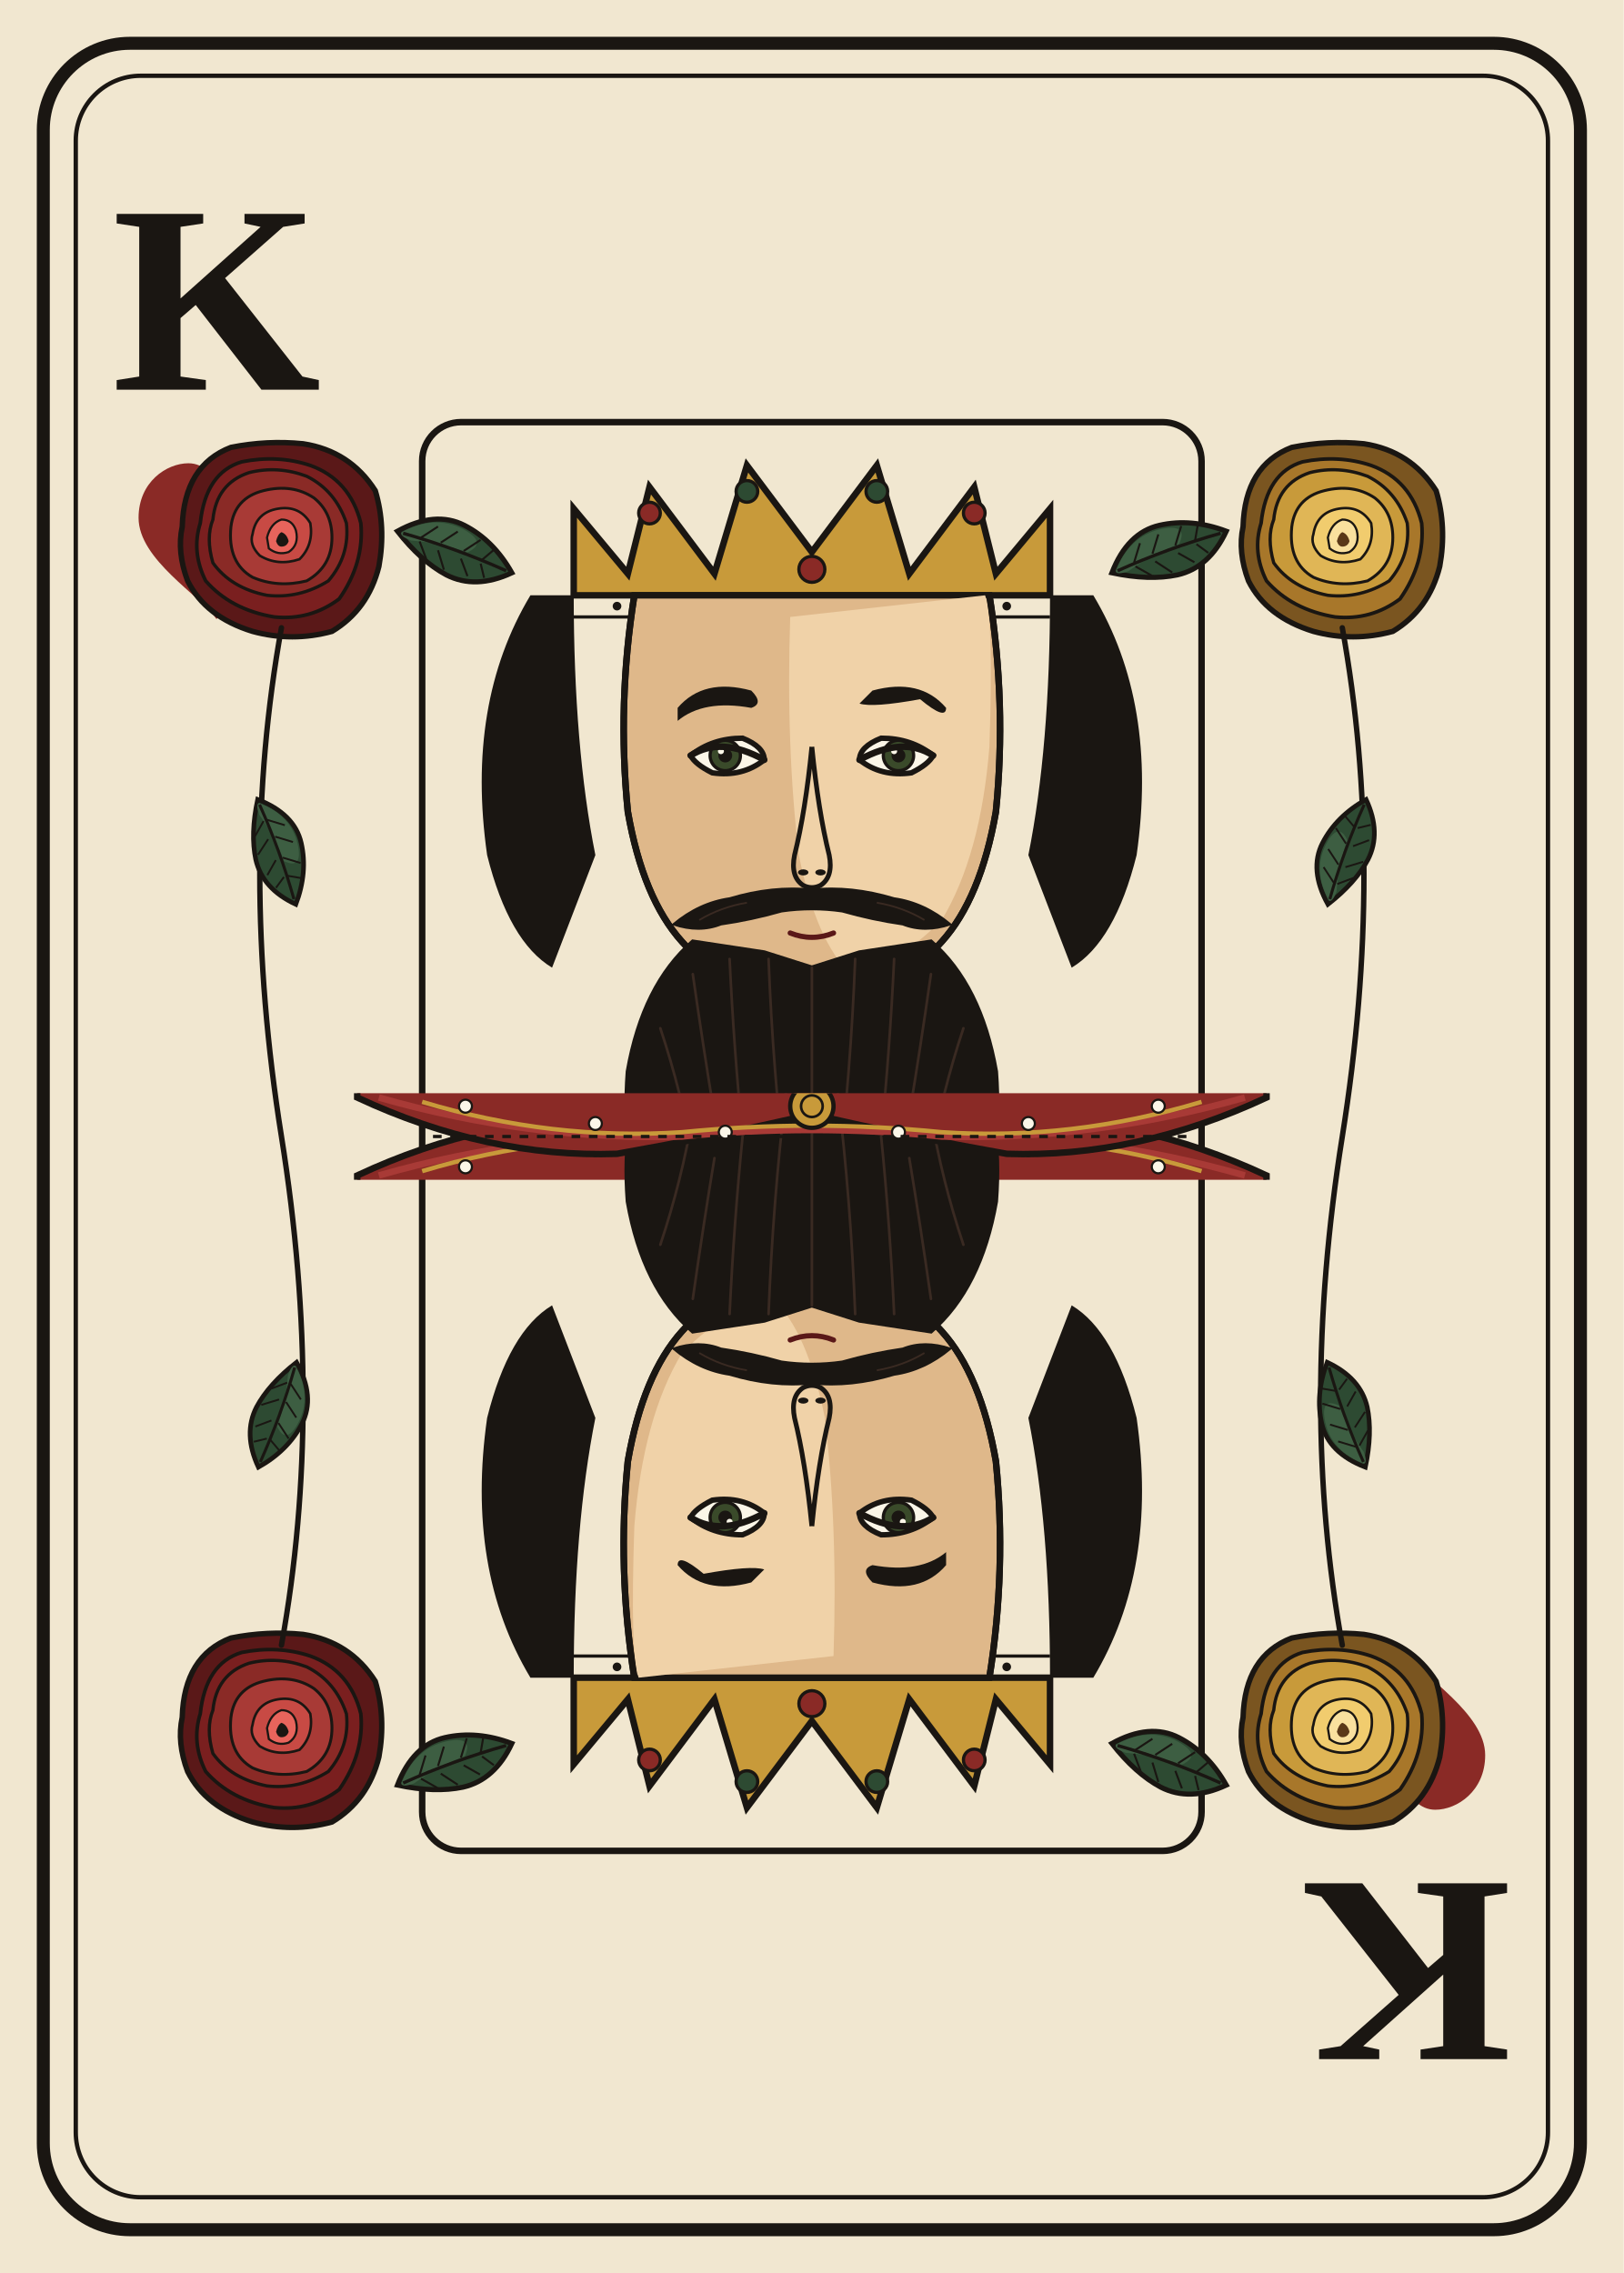
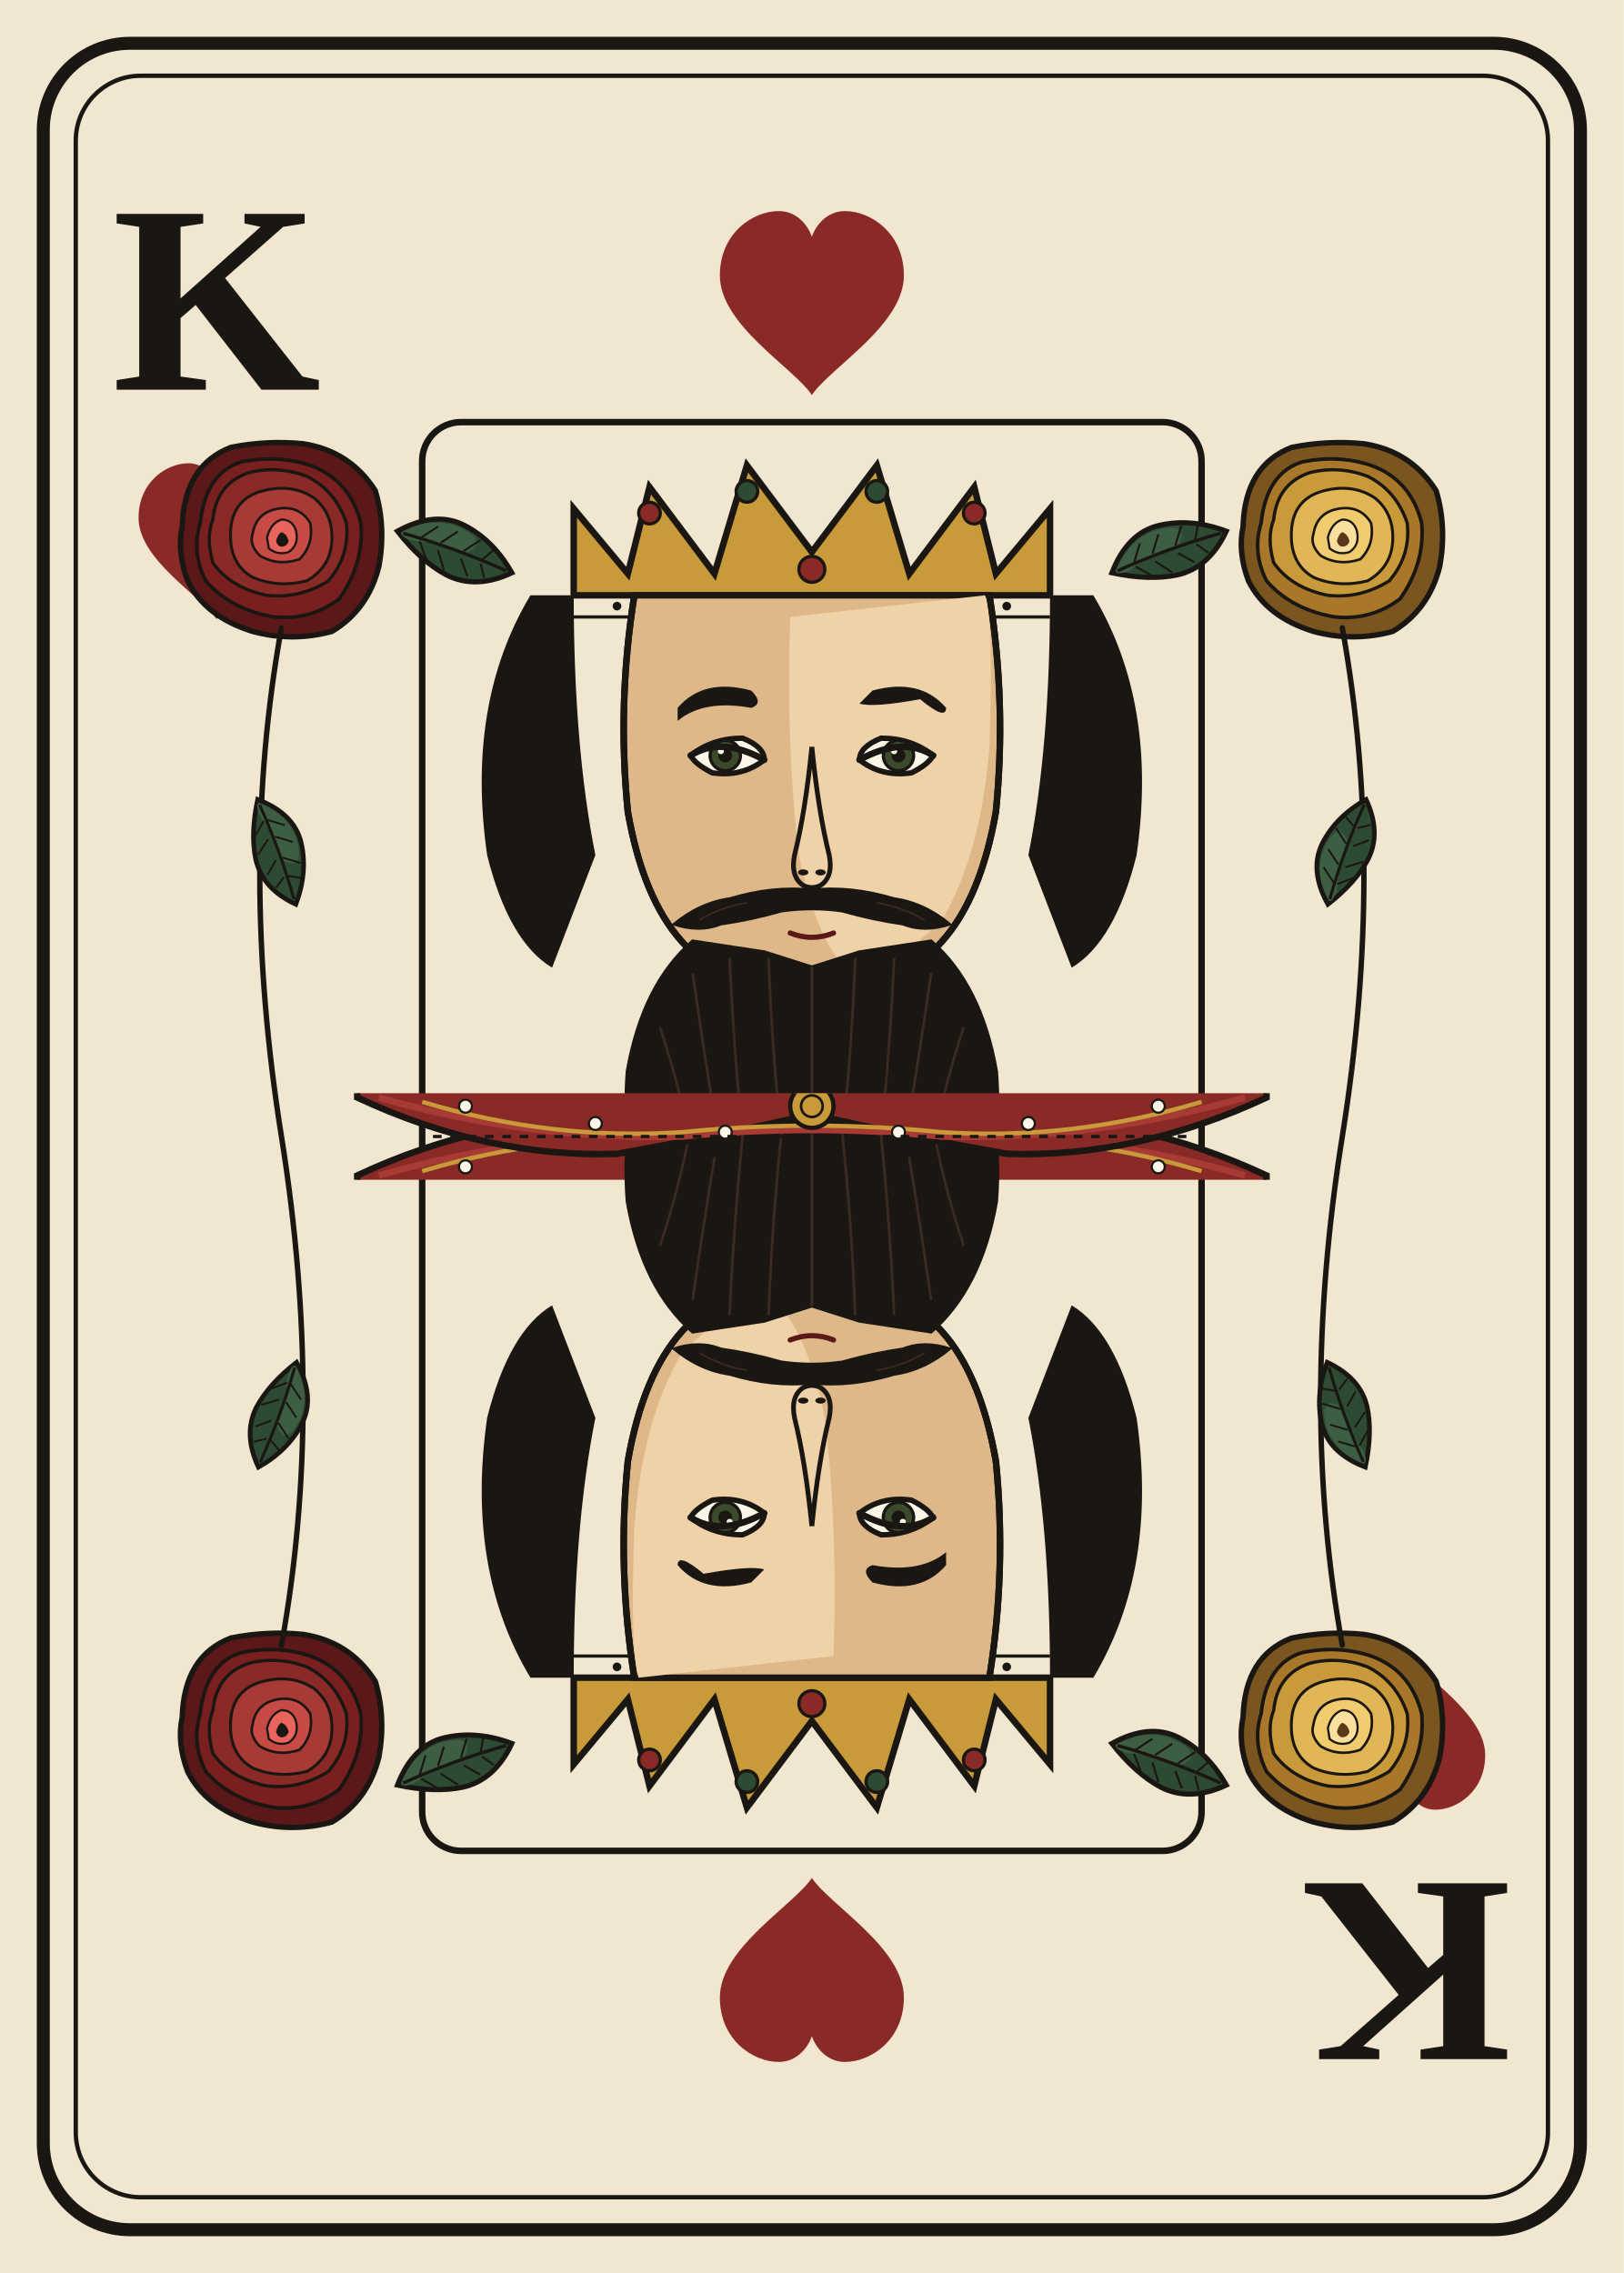
<svg xmlns="http://www.w3.org/2000/svg" viewBox="0 0 750 1050" width="750" height="1050">
  <defs>
    <symbol id="leaf-w" viewBox="-32 -16 64 32">
      <path d="M -30 0 Q -16 -16 0 -14 Q 16 -12 30 0 Q 16 14 0 12 Q -14 10 -30 0 Z" fill="#2d4a32" stroke="#1a1612" stroke-width="2.5" />
      <path d="M -28 0 Q -16 -14 0 -12 Q 14 -10 6 -2 Q -8 -2 -22 2 Q -28 2 -28 0 Z" fill="#3d5e42" />
      <path d="M -27 0 Q 0 -2 27 0" stroke="#1a1612" stroke-width="1.6" fill="none" />
      <g stroke="#1a1612" stroke-width="1" fill="none">
        <path d="M -18 -1 L -12 -9" />
        <path d="M -8 -2 L -2 -10" />
        <path d="M 4 -2 L 10 -10" />
        <path d="M 14 -1 L 18 -8" />
        <path d="M -18 1 L -12 8" />
        <path d="M -8 2 L -2 10" />
        <path d="M 4 2 L 10 9" />
        <path d="M 14 1 L 18 7" />
      </g>
    </symbol>
    <symbol id="rose-r" viewBox="-60 -60 120 120">
      <path d="M -55 -8 Q -54 -42 -28 -52 Q -8 -56 12 -54 Q 38 -50 52 -28 Q 58 -8 54 14 Q 48 38 28 50 Q 6 56 -16 50 Q -42 42 -52 22 Q -58 6 -55 -8 Z" fill="#5a1818" stroke="#1a1612" stroke-width="3" />
      <path d="M -45 -10 Q -42 -38 -22 -44 Q -2 -48 16 -42 Q 38 -34 44 -10 Q 46 12 32 32 Q 16 44 -4 42 Q -28 38 -42 22 Q -50 6 -45 -10 Z" fill="#7a1f1f" stroke="#1a1612" stroke-width="2" />
      <path d="M -38 -12 Q -36 -32 -18 -38 Q -2 -42 14 -36 Q 30 -28 36 -10 Q 38 8 26 22 Q 10 32 -8 30 Q -28 26 -38 12 Q -42 -2 -38 -12 Z" fill="#8a2a26" stroke="#1a1612" stroke-width="1.8" />
      <path d="M -28 -8 Q -26 -24 -10 -28 Q 6 -32 18 -24 Q 28 -16 28 -2 Q 28 14 14 22 Q -2 26 -16 20 Q -30 12 -28 -8 Z" fill="#a83a36" stroke="#1a1612" stroke-width="1.6" />
      <path d="M -16 -4 Q -14 -16 -2 -18 Q 10 -20 16 -10 Q 18 2 10 10 Q -2 14 -12 8 Q -18 2 -16 -4 Z" fill="#c84a44" stroke="#1a1612" stroke-width="1.4" />
      <path d="M -8 -2 Q -6 -10 0 -12 Q 6 -12 8 -6 Q 10 2 4 6 Q -2 8 -7 4 Z" fill="#e8645c" stroke="#1a1612" stroke-width="1.2" />
      <path d="M -3 0 Q -2 -4 0 -5 Q 3 -4 4 0 Q 3 3 0 3 Q -2 3 -3 0 Z" fill="#1a1612" />
    </symbol>
    <symbol id="rose-y" viewBox="-60 -60 120 120">
      <path d="M -55 -8 Q -54 -42 -28 -52 Q -8 -56 12 -54 Q 38 -50 52 -28 Q 58 -8 54 14 Q 48 38 28 50 Q 6 56 -16 50 Q -42 42 -52 22 Q -58 6 -55 -8 Z" fill="#7a5520" stroke="#1a1612" stroke-width="3" />
      <path d="M -45 -10 Q -42 -38 -22 -44 Q -2 -48 16 -42 Q 38 -34 44 -10 Q 46 12 32 32 Q 16 44 -4 42 Q -28 38 -42 22 Q -50 6 -45 -10 Z" fill="#a8772a" stroke="#1a1612" stroke-width="2" />
      <path d="M -38 -12 Q -36 -32 -18 -38 Q -2 -42 14 -36 Q 30 -28 36 -10 Q 38 8 26 22 Q 10 32 -8 30 Q -28 26 -38 12 Q -42 -2 -38 -12 Z" fill="#c89a3a" stroke="#1a1612" stroke-width="1.8" />
      <path d="M -28 -8 Q -26 -24 -10 -28 Q 6 -32 18 -24 Q 28 -16 28 -2 Q 28 14 14 22 Q -2 26 -16 20 Q -30 12 -28 -8 Z" fill="#e0b656" stroke="#1a1612" stroke-width="1.6" />
      <path d="M -16 -4 Q -14 -16 -2 -18 Q 10 -20 16 -10 Q 18 2 10 10 Q -2 14 -12 8 Q -18 2 -16 -4 Z" fill="#f1cc6e" stroke="#1a1612" stroke-width="1.4" />
      <path d="M -8 -2 Q -6 -10 0 -12 Q 6 -12 8 -6 Q 10 2 4 6 Q -2 8 -7 4 Z" fill="#f9e09e" stroke="#1a1612" stroke-width="1.2" />
      <path d="M -3 0 Q -2 -4 0 -5 Q 3 -4 4 0 Q 3 3 0 3 Q -2 3 -3 0 Z" fill="#5a3818" />
    </symbol>
    <symbol id="king-half" viewBox="-220 -340 440 360">
      <g>
        <path d="M -110 -290              L -85 -260 L -75 -300              L -45 -260 L -30 -310              L 0 -270 L 30 -310              L 45 -260 L 75 -300              L 85 -260 L 110 -290              L 110 -250 L -110 -250 Z" fill="#c89a3a" stroke="#1a1612" stroke-width="3" />
        <circle cx="-75" cy="-288" r="5" fill="#8a2a26" stroke="#1a1612" stroke-width="1.5" />
        <circle cx="-30" cy="-298" r="5" fill="#2d4a32" stroke="#1a1612" stroke-width="1.5" />
        <circle cx="0" cy="-262" r="6" fill="#8a2a26" stroke="#1a1612" stroke-width="1.5" />
        <circle cx="30" cy="-298" r="5" fill="#2d4a32" stroke="#1a1612" stroke-width="1.5" />
        <circle cx="75" cy="-288" r="5" fill="#8a2a26" stroke="#1a1612" stroke-width="1.5" />
        <path d="M -110 -250 L 110 -250 M -110 -240 L 110 -240" stroke="#1a1612" stroke-width="1.5" />
        <g fill="#1a1612">
          <circle cx="-90" cy="-245" r="2" />
          <circle cx="-60" cy="-245" r="2" />
          <circle cx="-30" cy="-245" r="2" />
          <circle cx="0" cy="-245" r="2" />
          <circle cx="30" cy="-245" r="2" />
          <circle cx="60" cy="-245" r="2" />
          <circle cx="90" cy="-245" r="2" />
        </g>
      </g>
      <path d="M -130 -250 Q -160 -200 -150 -130 Q -140 -90 -120 -78 L -100 -130 Q -110 -180 -110 -250 Z" fill="#1a1612" />
      <path d="M 130 -250 Q 160 -200 150 -130 Q 140 -90 120 -78 L 100 -130 Q 110 -180 110 -250 Z" fill="#1a1612" />
      <path d="M -82 -250 Q -90 -200 -85 -150 Q -78 -110 -60 -90 Q -42 -70 -22 -65 L -22 -55 L 22 -55 L 22 -65 Q 42 -70 60 -90 Q 78 -110 85 -150 Q 90 -200 82 -250 Z" fill="#dfb88a" stroke="#1a1612" stroke-width="3" />
      <path d="M -10 -240 Q -12 -180 -6 -130 Q 2 -90 18 -75 Q 38 -78 60 -100 Q 78 -130 82 -180 Q 84 -240 80 -250 Z" fill="#f0d2a8" />
      <path d="M -82 -250 Q -90 -200 -85 -150 Q -78 -110 -60 -90 Q -42 -70 -22 -65 L 22 -65 Q 42 -70 60 -90 Q 78 -110 85 -150 Q 90 -200 82 -250" fill="none" stroke="#1a1612" stroke-width="3" />
      <path d="M -62 -198 Q -50 -212 -28 -206 Q -22 -200 -28 -198 Q -50 -202 -62 -192 Z" fill="#1a1612" />
      <path d="M 28 -206 Q 50 -212 62 -198 Q 62 -192 50 -202 Q 28 -198 22 -200 Z" fill="#1a1612" />
      <g>
        <path d="M -56 -176 Q -46 -184 -32 -184 Q -22 -180 -22 -174 Q -32 -166 -46 -168 Q -54 -172 -56 -176 Z" fill="#fbf6e8" stroke="#1a1612" stroke-width="2.5" />
        <ellipse cx="-40" cy="-176" rx="7" ry="7" fill="#3a4a2a" stroke="#1a1612" stroke-width="1.5" />
        <circle cx="-40" cy="-176" r="3.2" fill="#1a1612" />
        <circle cx="-42" cy="-178" r="1.4" fill="#fbf6e8" />
        <path d="M -56 -176 Q -42 -185 -22 -174" stroke="#1a1612" stroke-width="3" fill="none" stroke-linecap="round" />
      </g>
      <g>
        <path d="M 56 -176 Q 46 -184 32 -184 Q 22 -180 22 -174 Q 32 -166 46 -168 Q 54 -172 56 -176 Z" fill="#fbf6e8" stroke="#1a1612" stroke-width="2.5" />
        <ellipse cx="40" cy="-176" rx="7" ry="7" fill="#3a4a2a" stroke="#1a1612" stroke-width="1.5" />
        <circle cx="40" cy="-176" r="3.2" fill="#1a1612" />
        <circle cx="38" cy="-178" r="1.4" fill="#fbf6e8" />
        <path d="M 56 -176 Q 42 -185 22 -174" stroke="#1a1612" stroke-width="3" fill="none" stroke-linecap="round" />
      </g>
      <path d="M 0 -180 Q -3 -150 -8 -130 Q -10 -120 -4 -116 Q 0 -114 4 -116 Q 10 -120 8 -130 Q 3 -150 0 -180" fill="none" stroke="#1a1612" stroke-width="2.2" />
      <ellipse cx="-4" cy="-122" rx="2.4" ry="1.4" fill="#1a1612" />
      <ellipse cx="4" cy="-122" rx="2.4" ry="1.4" fill="#1a1612" />
      <path d="M -38 -110            Q -52 -108 -64 -98 Q -52 -94 -42 -98            Q -28 -100 -14 -104            Q 0 -106 14 -104            Q 28 -100 42 -98 Q 52 -94 64 -98            Q 52 -108 38 -110            Q 18 -116 0 -114 Q -18 -116 -38 -110 Z" fill="#1a1612" stroke="#1a1612" stroke-width="1" />
      <g stroke="#3a2a22" stroke-width="0.8" fill="none">
        <path d="M -52 -100 Q -42 -106 -30 -108" />
        <path d="M 52 -100 Q 42 -106 30 -108" />
      </g>
      <path d="M -10 -94 Q 0 -90 10 -94" stroke="#5a1818" stroke-width="2.4" fill="none" stroke-linecap="round" />
      <path d="M -55 -90            Q -78 -70 -85 -30            Q -88 10 -75 30            Q -55 50 -30 55            Q 0 58 30 55            Q 55 50 75 30            Q 88 10 85 -30            Q 78 -70 55 -90            L 22 -85 L 0 -78 L -22 -85 Z" fill="#1a1612" stroke="#1a1612" stroke-width="2" />
      <g stroke="#3a2a22" stroke-width="1.2" fill="none" stroke-linecap="round">
        <path d="M -70 -50 Q -60 -20 -55 10" />
        <path d="M -55 -75 Q -50 -40 -45 -10" />
        <path d="M -38 -82 Q -36 -40 -32 0" />
        <path d="M -20 -82 Q -18 -30 -12 20" />
        <path d="M 0 -78 Q 0 -20 0 30" />
        <path d="M 20 -82 Q 18 -30 12 20" />
        <path d="M 38 -82 Q 36 -40 32 0" />
        <path d="M 55 -75 Q 50 -40 45 -10" />
        <path d="M 70 -50 Q 60 -20 55 10" />
      </g>
      <g stroke="#3a2a22" stroke-width="1" fill="none">
        <path d="M -28 30 Q -20 40 -10 38" />
        <path d="M 28 30 Q 20 40 10 38" />
        <path d="M -10 50 Q 0 55 10 50" />
      </g>
      <path d="M -210 18            Q -150 -10 -90 -8            Q -45 0 -10 8            Q 0 12 10 8            Q 45 0 90 -8            Q 150 -10 210 18            L 210 22 L -210 22 Z" fill="#8a2a26" stroke="#1a1612" stroke-width="3" />
      <path d="M -200 18 Q -130 -2 -60 0 Q 0 6 60 0 Q 130 -2 200 18" fill="none" stroke="#a83a36" stroke-width="3" />
      <path d="M -180 16 Q -120 -2 -60 2 Q 0 8 60 2 Q 120 -2 180 16" fill="none" stroke="#c89a3a" stroke-width="2" />
      <g fill="#fbf6e8" stroke="#1a1612" stroke-width="1">
        <circle cx="-160" cy="14" r="3" />
        <circle cx="-100" cy="6" r="3" />
        <circle cx="-40" cy="2" r="3" />
        <circle cx="40" cy="2" r="3" />
        <circle cx="100" cy="6" r="3" />
        <circle cx="160" cy="14" r="3" />
      </g>
      <g transform="translate(0 14)">
        <circle r="10" fill="#c89a3a" stroke="#1a1612" stroke-width="2" />
        <circle r="5" fill="#c89a3a" stroke="#1a1612" stroke-width="1.2" />
      </g>
    </symbol>
  </defs>
  <rect width="750" height="1050" fill="#f1e7d0" />
  <rect x="20" y="20" width="710" height="1010" rx="40" ry="40" fill="none" stroke="#1a1612" stroke-width="6" />
  <rect x="35" y="35" width="680" height="980" rx="30" ry="30" fill="none" stroke="#1a1612" stroke-width="2" />
  <g font-family="Georgia, 'Times New Roman', serif" font-weight="700" fill="#1a1612">
    <text x="100" y="180" font-size="124" text-anchor="middle">K</text>
    <g transform="translate(100 250) scale(0.72)">
      <path d="M 0 50 C -10 35 -50 12 -50 -15 C -50 -38 -32 -50 -18 -50 C -8 -50 -2 -42 0 -36 C 2 -42 8 -50 18 -50 C 32 -50 50 -38 50 -15 C 50 12 10 35 0 50 Z" fill="#8a2a26" />
    </g>
  </g>
  <g transform="rotate(180 375 525)">
    <g font-family="Georgia, 'Times New Roman', serif" font-weight="700" fill="#1a1612">
      <text x="100" y="180" font-size="124" text-anchor="middle">K</text>
      <g transform="translate(100 250) scale(0.72)">
        <path d="M 0 50 C -10 35 -50 12 -50 -15 C -50 -38 -32 -50 -18 -50 C -8 -50 -2 -42 0 -36 C 2 -42 8 -50 18 -50 C 32 -50 50 -38 50 -15 C 50 12 10 35 0 50 Z" fill="#8a2a26" />
      </g>
    </g>
  </g>
  <rect x="195" y="195" width="360" height="660" rx="18" ry="18" fill="#f1e7d0" stroke="#1a1612" stroke-width="3" />
  <g>
    <use href="#rose-r" x="80" y="200" width="100" height="100" />
    <use href="#rose-y" x="570" y="200" width="100" height="100" />
    <use href="#rose-r" x="80" y="750" width="100" height="100" />
    <use href="#rose-y" x="570" y="750" width="100" height="100" />
    <use href="#leaf-w" x="180" y="240" width="60" height="30" transform="rotate(20 210 255)" />
    <use href="#leaf-w" x="510" y="240" width="60" height="30" transform="rotate(-20 540 255)" />
    <use href="#leaf-w" x="180" y="800" width="60" height="30" transform="rotate(-20 210 815)" />
    <use href="#leaf-w" x="510" y="800" width="60" height="30" transform="rotate(20 540 815)" />
    <g stroke="#1a1612" stroke-width="2.5" fill="none" stroke-linecap="round">
      <path d="M 130 290 Q 110 400 130 525 Q 150 650 130 760" />
      <path d="M 620 290 Q 640 400 620 525 Q 600 650 620 760" />
    </g>
    <use href="#leaf-w" x="100" y="380" width="55" height="28" transform="rotate(70 128 394)" />
    <use href="#leaf-w" x="100" y="640" width="55" height="28" transform="rotate(110 128 654)" />
    <use href="#leaf-w" x="595" y="380" width="55" height="28" transform="rotate(-70 622 394)" />
    <use href="#leaf-w" x="595" y="640" width="55" height="28" transform="rotate(-110 622 654)" />
  </g>
  <g transform="translate(375 525)">
    <use href="#king-half" x="-220" y="-340" width="440" height="360" />
  </g>
  <g transform="translate(375 525) rotate(180)">
    <use href="#king-half" x="-220" y="-340" width="440" height="360" />
  </g>
  <line x1="200" y1="525" x2="550" y2="525" stroke="#1a1612" stroke-width="1.5" stroke-dasharray="4 4" />
+   <g>
+     <g transform="translate(375 140) scale(0.85)">
+       <path d="M 0 50 C -10 35 -50 12 -50 -15 C -50 -38 -32 -50 -18 -50 C -8 -50 -2 -42 0 -36 C 2 -42 8 -50 18 -50 C 32 -50 50 -38 50 -15 C 50 12 10 35 0 50 Z" fill="#8a2a26" />
+     </g>
+     <g transform="translate(375 910) rotate(180) scale(0.85)">
+       <path d="M 0 50 C -10 35 -50 12 -50 -15 C -50 -38 -32 -50 -18 -50 C -8 -50 -2 -42 0 -36 C 2 -42 8 -50 18 -50 C 32 -50 50 -38 50 -15 C 50 12 10 35 0 50 Z" fill="#8a2a26" />
+     </g>
+   </g>
</svg>
